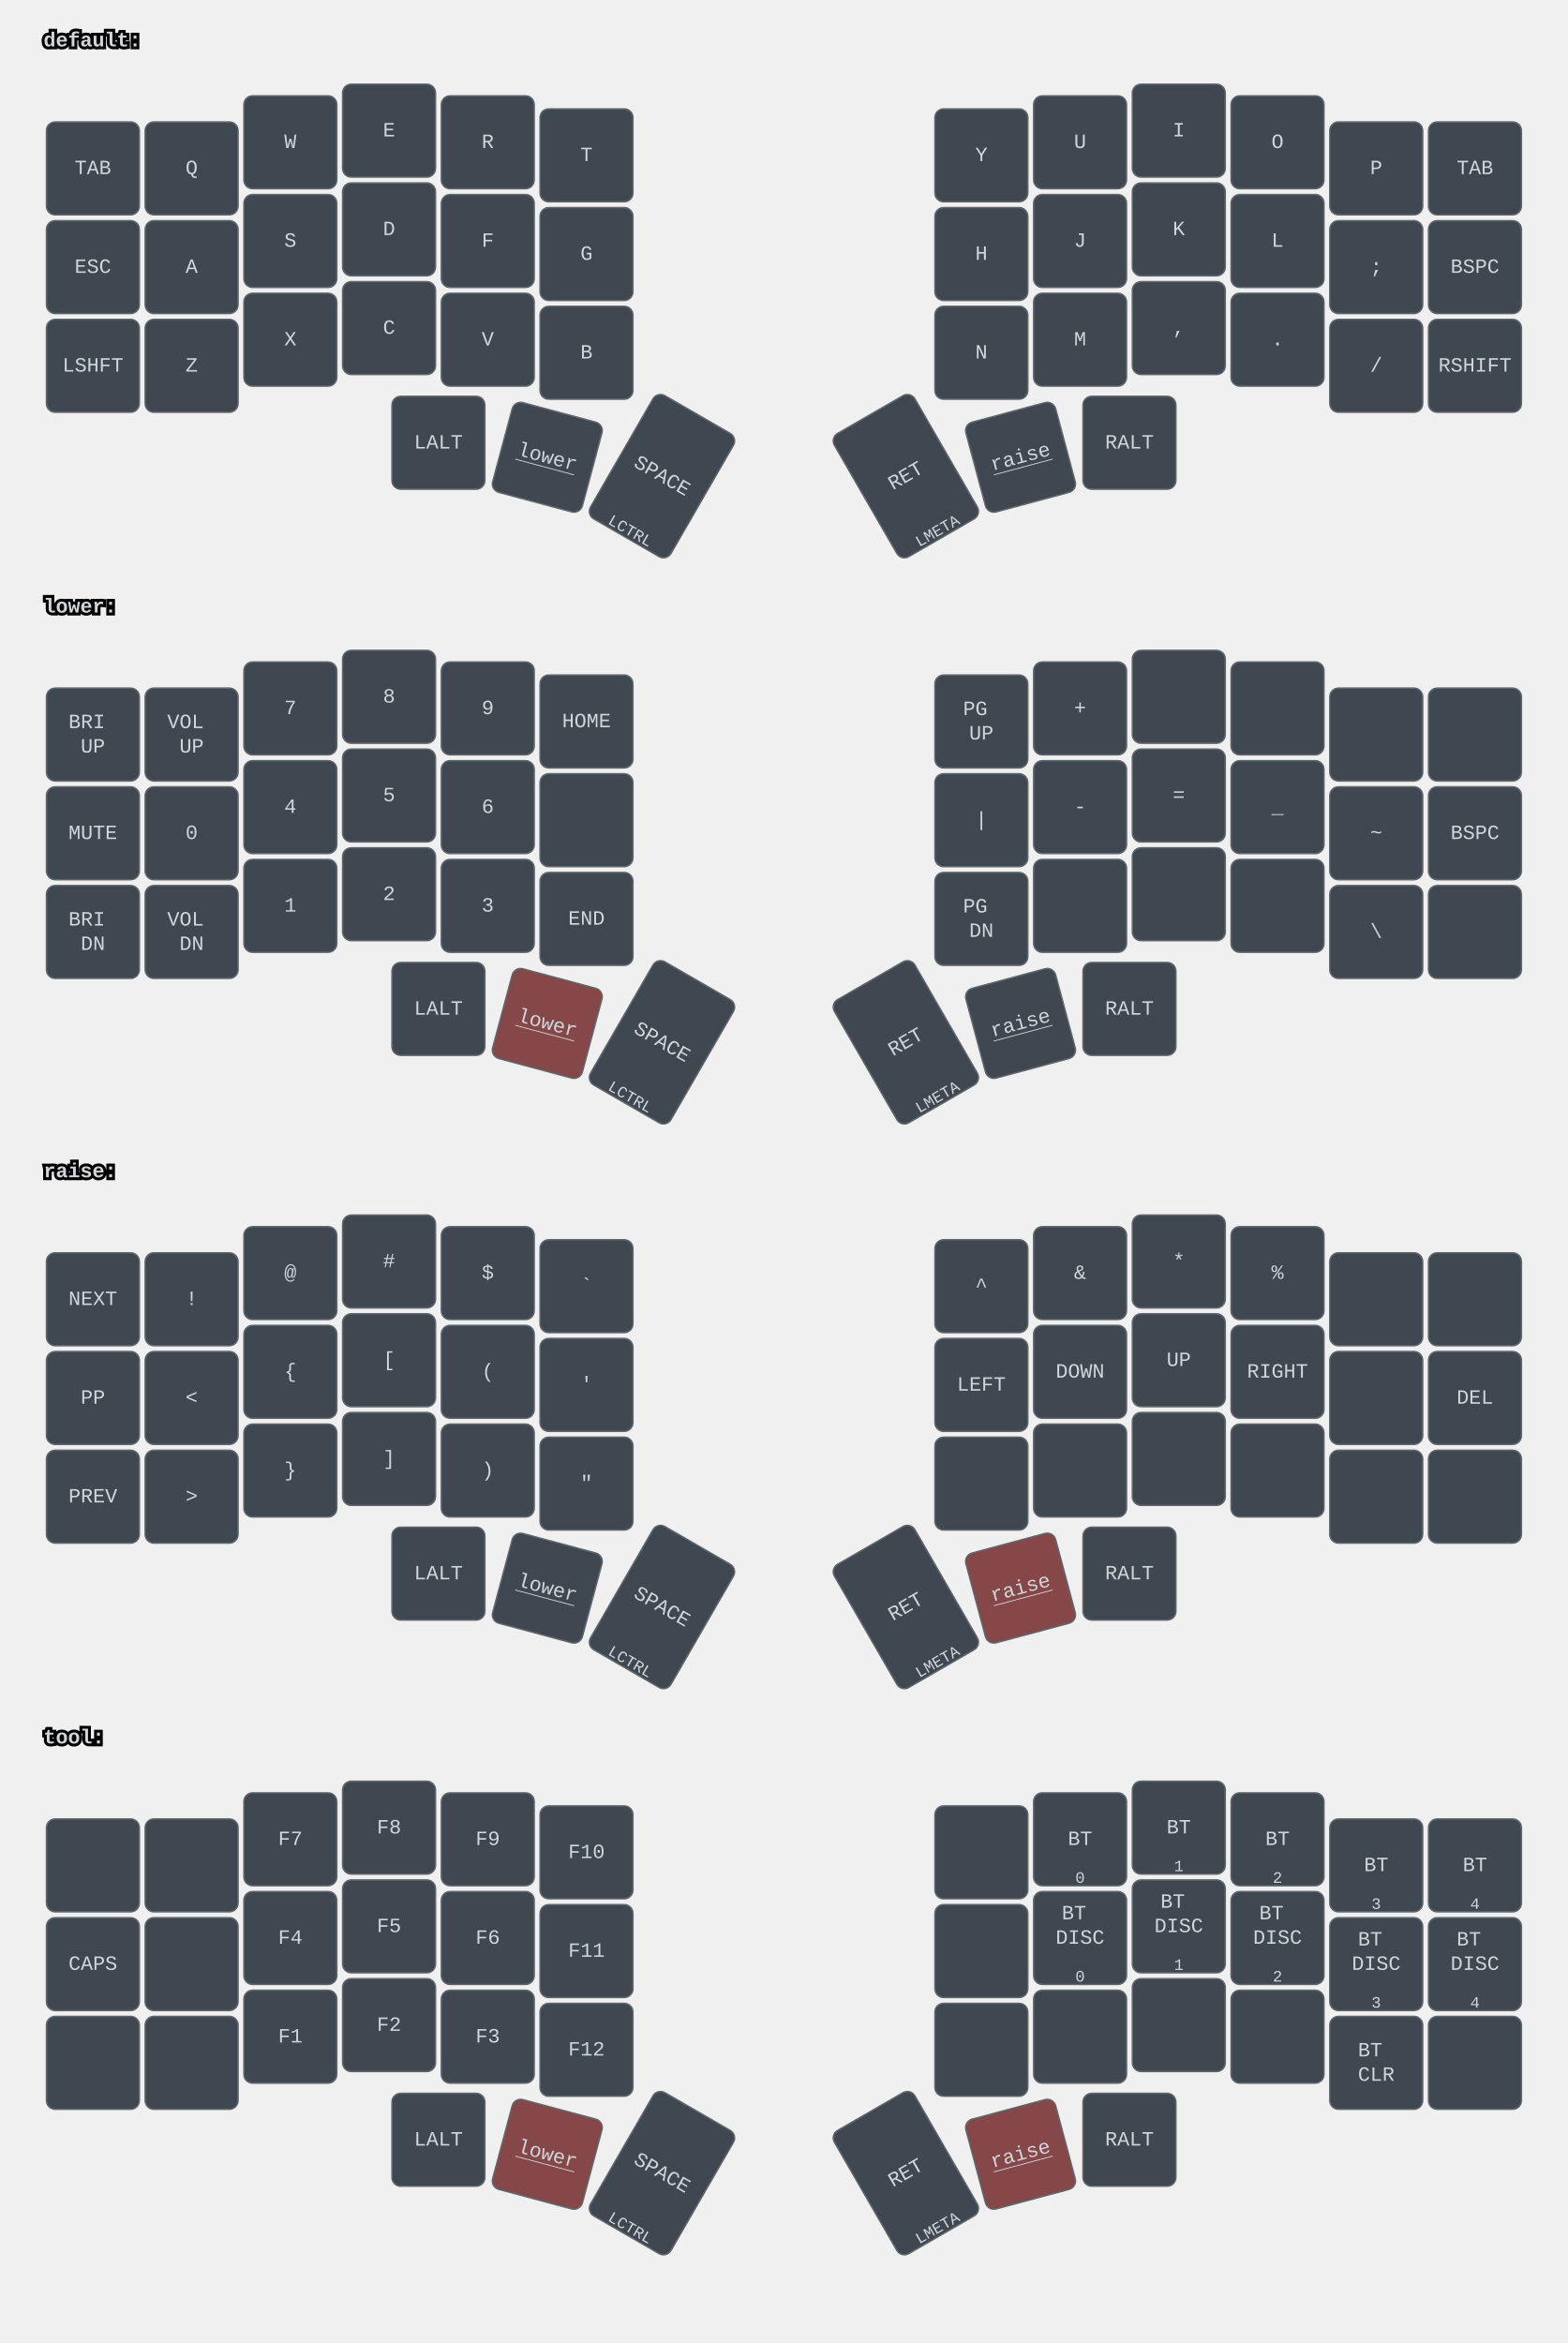
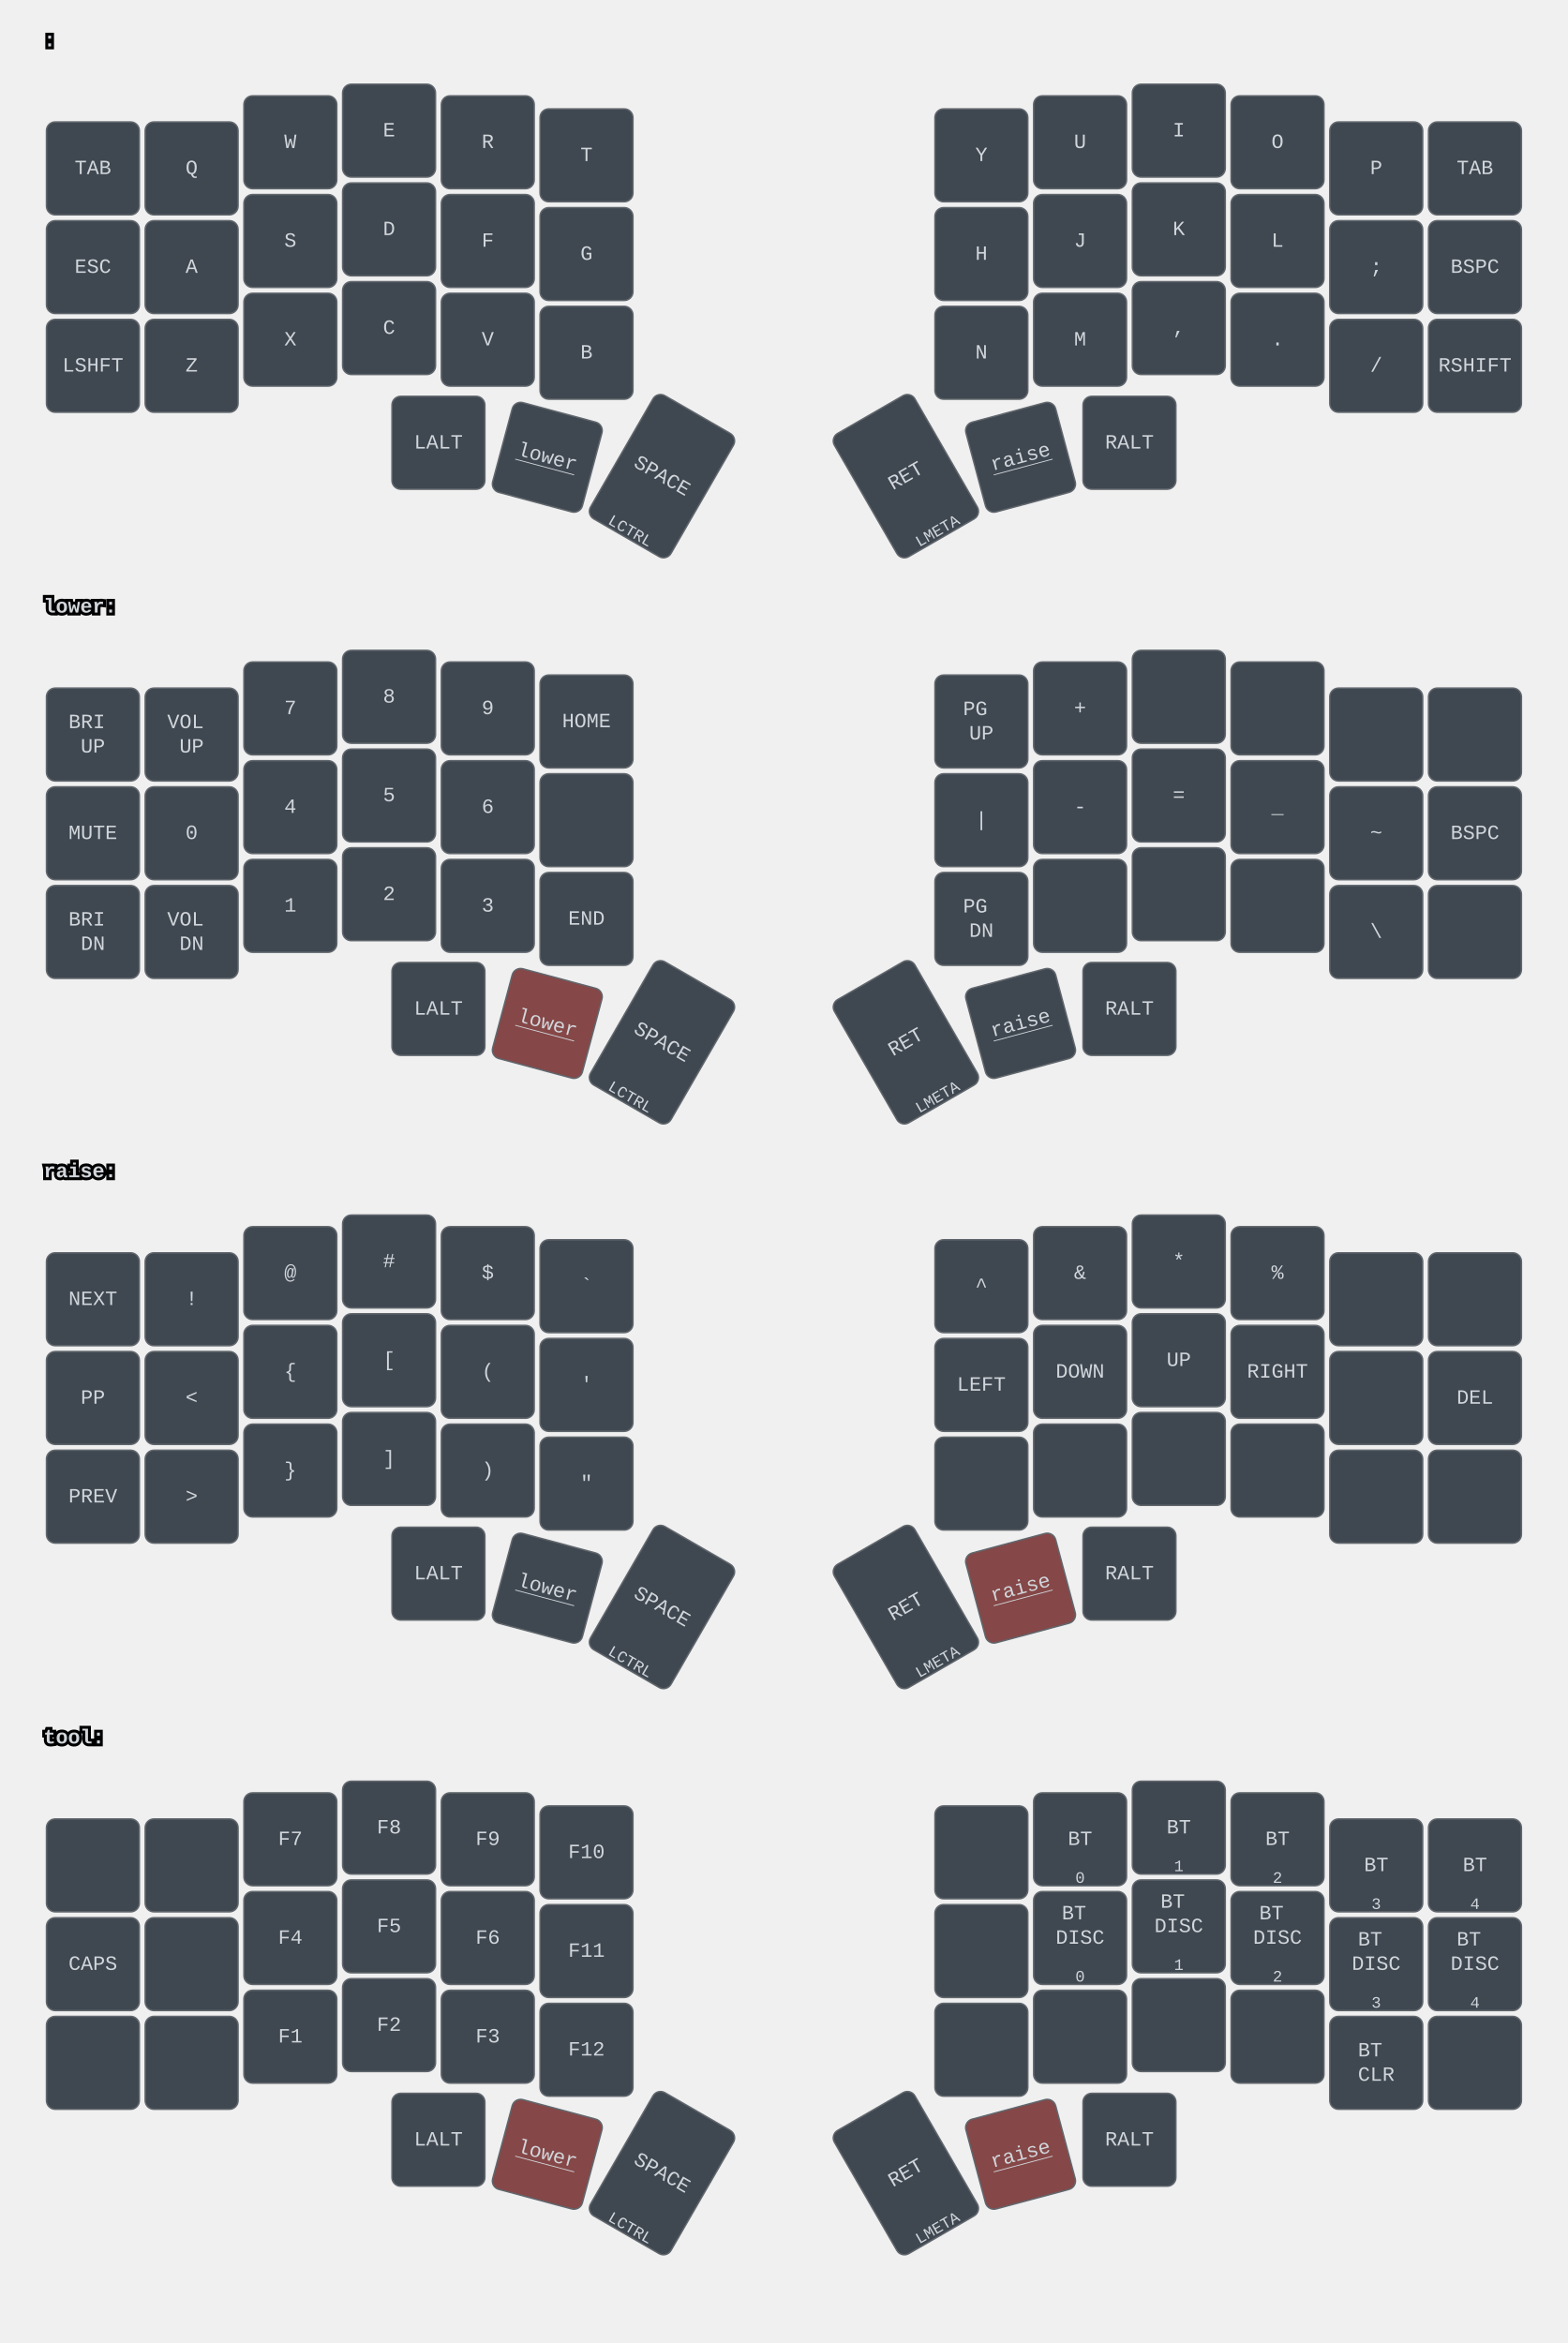
<svg xmlns="http://www.w3.org/2000/svg" width="1080" height="1614" viewBox="0 0 1080 1614" class="keymap">
  <style>/* inherit to force styles through use tags */
svg path {
    fill: inherit;
}

/* font and background color specifications */
svg.keymap {
    font-family: SFMono-Regular,Consolas,Liberation Mono,Menlo,monospace;
    font-size: 14px;
    font-kerning: normal;
    text-rendering: optimizeLegibility;
    fill: #24292e;
}

/* default key styling */
rect.key {
    fill: #f6f8fa;
}

rect.key, rect.combo {
    stroke: #c9cccf;
    stroke-width: 1;
}

/* default key side styling, only used is draw_key_sides is set */
rect.side {
    filter: brightness(90%);
}

/* color accent for combo boxes */
rect.combo, rect.combo-separate {
    fill: #cdf;
}

/* color accent for held keys */
rect.held, rect.combo.held {
    fill: #fdd;
}

/* color accent for ghost (optional) keys */
rect.ghost, rect.combo.ghost {
    stroke-dasharray: 4, 4;
    stroke-width: 2;
}

text {
    text-anchor: middle;
    dominant-baseline: middle;
}

/* styling for layer labels */
text.label {
    font-weight: bold;
    text-anchor: start;
    stroke: white;
    stroke-width: 4;
    paint-order: stroke;
}

/* styling for optional footer */
text.footer {
    text-anchor: end;
    dominant-baseline: auto;
    stroke: white;
    stroke-width: 4;
    paint-order: stroke;
}

- /* styling for combo tap, and key hold/shifted label text */
- text.combo, text.hold, text.shifted {
+ /* styling for combo tap, and key non-tap label text */
+ text.combo, text.hold, text.shifted, text.left, text.right {
    font-size: 11px;
}

text.hold {
    text-anchor: middle;
    dominant-baseline: auto;
}

text.shifted {
    text-anchor: middle;
    dominant-baseline: hanging;
}

+ text.left {
+     text-anchor: start;
+ }
+ 
+ text.right {
+     text-anchor: end;
+ }
+ 
text.layer-activator {
    text-decoration: underline;
}

/* styling for hold/shifted label text in combo box */
- text.combo.hold, text.combo.shifted {
+ text.combo.hold, text.combo.shifted, text.combo.left, text.combo.right {
    font-size: 8px;
}

/* lighter symbol for transparent keys */
text.trans {
    fill: #7b7e81;
}

/* styling for combo dendrons */
path.combo {
    stroke-width: 1;
    stroke: gray;
    fill: none;
}

/* Start Tabler Icons Cleanup */
/* cannot use height/width with glyphs */
.icon-tabler &gt; path {
    fill: inherit;
    stroke: inherit;
    stroke-width: 2;
}
/* hide tabler's default box */
.icon-tabler &gt; path[stroke="none"][fill="none"] {
    visibility: hidden;
}
/* End Tabler Icons Cleanup */

svg.keymap { fill: #d1d6db; }
rect.key { fill: #3f4750; }
rect.key, rect.combo { stroke: #60666c; }
rect.combo, rect.combo-separate { fill: #1f3d7a; }
rect.held, rect.combo.held { fill: #854747; }
text.label, text.footer { stroke: black; }
text.trans { fill: #7e8184; }
path.combo { stroke: #7f7f7f; }
</style>
-   <g transform="translate(30, 0)" class="layer-default">
-     <text x="0" y="28" class="label" id="default">default:</text>
+   <g transform="translate(30, 0)" class="layer- ">
+     <text x="0" y="28" class="label" id="x_x"> :</text>
    <g transform="translate(0, 56)">
      <g transform="translate(34, 60)" class="key keypos-0">
        <rect rx="6" ry="6" x="-32" y="-32" width="64" height="64" class="key" />
        <text x="0" y="0" class="key tap">TAB</text>
      </g>
      <g transform="translate(102, 60)" class="key keypos-1">
        <rect rx="6" ry="6" x="-32" y="-32" width="64" height="64" class="key" />
        <text x="0" y="0" class="key tap">Q</text>
      </g>
      <g transform="translate(170, 42)" class="key keypos-2">
        <rect rx="6" ry="6" x="-32" y="-32" width="64" height="64" class="key" />
        <text x="0" y="0" class="key tap">W</text>
      </g>
      <g transform="translate(238, 34)" class="key keypos-3">
        <rect rx="6" ry="6" x="-32" y="-32" width="64" height="64" class="key" />
        <text x="0" y="0" class="key tap">E</text>
      </g>
      <g transform="translate(306, 42)" class="key keypos-4">
        <rect rx="6" ry="6" x="-32" y="-32" width="64" height="64" class="key" />
        <text x="0" y="0" class="key tap">R</text>
      </g>
      <g transform="translate(374, 51)" class="key keypos-5">
        <rect rx="6" ry="6" x="-32" y="-32" width="64" height="64" class="key" />
        <text x="0" y="0" class="key tap">T</text>
      </g>
      <g transform="translate(646, 51)" class="key keypos-6">
        <rect rx="6" ry="6" x="-32" y="-32" width="64" height="64" class="key" />
        <text x="0" y="0" class="key tap">Y</text>
      </g>
      <g transform="translate(714, 42)" class="key keypos-7">
        <rect rx="6" ry="6" x="-32" y="-32" width="64" height="64" class="key" />
        <text x="0" y="0" class="key tap">U</text>
      </g>
      <g transform="translate(782, 34)" class="key keypos-8">
        <rect rx="6" ry="6" x="-32" y="-32" width="64" height="64" class="key" />
        <text x="0" y="0" class="key tap">I</text>
      </g>
      <g transform="translate(850, 42)" class="key keypos-9">
        <rect rx="6" ry="6" x="-32" y="-32" width="64" height="64" class="key" />
        <text x="0" y="0" class="key tap">O</text>
      </g>
      <g transform="translate(918, 60)" class="key keypos-10">
        <rect rx="6" ry="6" x="-32" y="-32" width="64" height="64" class="key" />
        <text x="0" y="0" class="key tap">P</text>
      </g>
      <g transform="translate(986, 60)" class="key keypos-11">
        <rect rx="6" ry="6" x="-32" y="-32" width="64" height="64" class="key" />
        <text x="0" y="0" class="key tap">TAB</text>
      </g>
      <g transform="translate(34, 128)" class="key keypos-12">
        <rect rx="6" ry="6" x="-32" y="-32" width="64" height="64" class="key" />
        <text x="0" y="0" class="key tap">ESC</text>
      </g>
      <g transform="translate(102, 128)" class="key keypos-13">
        <rect rx="6" ry="6" x="-32" y="-32" width="64" height="64" class="key" />
        <text x="0" y="0" class="key tap">A</text>
      </g>
      <g transform="translate(170, 110)" class="key keypos-14">
        <rect rx="6" ry="6" x="-32" y="-32" width="64" height="64" class="key" />
        <text x="0" y="0" class="key tap">S</text>
      </g>
      <g transform="translate(238, 102)" class="key keypos-15">
        <rect rx="6" ry="6" x="-32" y="-32" width="64" height="64" class="key" />
        <text x="0" y="0" class="key tap">D</text>
      </g>
      <g transform="translate(306, 110)" class="key keypos-16">
        <rect rx="6" ry="6" x="-32" y="-32" width="64" height="64" class="key" />
        <text x="0" y="0" class="key tap">F</text>
      </g>
      <g transform="translate(374, 119)" class="key keypos-17">
        <rect rx="6" ry="6" x="-32" y="-32" width="64" height="64" class="key" />
        <text x="0" y="0" class="key tap">G</text>
      </g>
      <g transform="translate(646, 119)" class="key keypos-18">
        <rect rx="6" ry="6" x="-32" y="-32" width="64" height="64" class="key" />
        <text x="0" y="0" class="key tap">H</text>
      </g>
      <g transform="translate(714, 110)" class="key keypos-19">
        <rect rx="6" ry="6" x="-32" y="-32" width="64" height="64" class="key" />
        <text x="0" y="0" class="key tap">J</text>
      </g>
      <g transform="translate(782, 102)" class="key keypos-20">
        <rect rx="6" ry="6" x="-32" y="-32" width="64" height="64" class="key" />
        <text x="0" y="0" class="key tap">K</text>
      </g>
      <g transform="translate(850, 110)" class="key keypos-21">
        <rect rx="6" ry="6" x="-32" y="-32" width="64" height="64" class="key" />
        <text x="0" y="0" class="key tap">L</text>
      </g>
      <g transform="translate(918, 128)" class="key keypos-22">
        <rect rx="6" ry="6" x="-32" y="-32" width="64" height="64" class="key" />
        <text x="0" y="0" class="key tap">;</text>
      </g>
      <g transform="translate(986, 128)" class="key keypos-23">
        <rect rx="6" ry="6" x="-32" y="-32" width="64" height="64" class="key" />
        <text x="0" y="0" class="key tap">BSPC</text>
      </g>
      <g transform="translate(34, 196)" class="key keypos-24">
        <rect rx="6" ry="6" x="-32" y="-32" width="64" height="64" class="key" />
        <text x="0" y="0" class="key tap">LSHFT</text>
      </g>
      <g transform="translate(102, 196)" class="key keypos-25">
        <rect rx="6" ry="6" x="-32" y="-32" width="64" height="64" class="key" />
        <text x="0" y="0" class="key tap">Z</text>
      </g>
      <g transform="translate(170, 178)" class="key keypos-26">
        <rect rx="6" ry="6" x="-32" y="-32" width="64" height="64" class="key" />
        <text x="0" y="0" class="key tap">X</text>
      </g>
      <g transform="translate(238, 170)" class="key keypos-27">
        <rect rx="6" ry="6" x="-32" y="-32" width="64" height="64" class="key" />
        <text x="0" y="0" class="key tap">C</text>
      </g>
      <g transform="translate(306, 178)" class="key keypos-28">
        <rect rx="6" ry="6" x="-32" y="-32" width="64" height="64" class="key" />
        <text x="0" y="0" class="key tap">V</text>
      </g>
      <g transform="translate(374, 187)" class="key keypos-29">
        <rect rx="6" ry="6" x="-32" y="-32" width="64" height="64" class="key" />
        <text x="0" y="0" class="key tap">B</text>
      </g>
      <g transform="translate(646, 187)" class="key keypos-30">
        <rect rx="6" ry="6" x="-32" y="-32" width="64" height="64" class="key" />
        <text x="0" y="0" class="key tap">N</text>
      </g>
      <g transform="translate(714, 178)" class="key keypos-31">
        <rect rx="6" ry="6" x="-32" y="-32" width="64" height="64" class="key" />
        <text x="0" y="0" class="key tap">M</text>
      </g>
      <g transform="translate(782, 170)" class="key keypos-32">
        <rect rx="6" ry="6" x="-32" y="-32" width="64" height="64" class="key" />
        <text x="0" y="0" class="key tap">,</text>
      </g>
      <g transform="translate(850, 178)" class="key keypos-33">
        <rect rx="6" ry="6" x="-32" y="-32" width="64" height="64" class="key" />
        <text x="0" y="0" class="key tap">.</text>
      </g>
      <g transform="translate(918, 196)" class="key keypos-34">
        <rect rx="6" ry="6" x="-32" y="-32" width="64" height="64" class="key" />
        <text x="0" y="0" class="key tap">/</text>
      </g>
      <g transform="translate(986, 196)" class="key keypos-35">
        <rect rx="6" ry="6" x="-32" y="-32" width="64" height="64" class="key" />
        <text x="0" y="0" class="key tap">RSHIFT</text>
      </g>
      <g transform="translate(272, 249)" class="key keypos-36">
        <rect rx="6" ry="6" x="-32" y="-32" width="64" height="64" class="key" />
        <text x="0" y="0" class="key tap">LALT</text>
      </g>
      <g transform="translate(347, 259) rotate(15.0)" class="key keypos-37">
        <rect rx="6" ry="6" x="-32" y="-32" width="64" height="64" class="key" />
        <a href="#lower">
          <text x="0" y="0" class="key tap layer-activator">lower</text>
        </a>
      </g>
      <g transform="translate(426, 272) rotate(30.0)" class="key keypos-38">
        <rect rx="6" ry="6" x="-32" y="-49" width="64" height="98" class="key" />
        <text x="0" y="0" class="key tap">SPACE</text>
        <text x="0" y="47" class="key hold">LCTRL</text>
      </g>
      <g transform="translate(594, 272) rotate(-30.0)" class="key keypos-39">
        <rect rx="6" ry="6" x="-32" y="-49" width="64" height="98" class="key" />
        <text x="0" y="0" class="key tap">RET</text>
        <text x="0" y="47" class="key hold">LMETA</text>
      </g>
      <g transform="translate(673, 259) rotate(-15.0)" class="key keypos-40">
        <rect rx="6" ry="6" x="-32" y="-32" width="64" height="64" class="key" />
        <a href="#raise">
          <text x="0" y="0" class="key tap layer-activator">raise</text>
        </a>
      </g>
      <g transform="translate(748, 249)" class="key keypos-41">
        <rect rx="6" ry="6" x="-32" y="-32" width="64" height="64" class="key" />
        <text x="0" y="0" class="key tap">RALT</text>
      </g>
    </g>
  </g>
  <g transform="translate(30, 390)" class="layer-lower">
    <text x="0" y="28" class="label" id="lower">lower:</text>
    <g transform="translate(0, 56)">
      <g transform="translate(34, 60)" class="key keypos-0">
        <rect rx="6" ry="6" x="-32" y="-32" width="64" height="64" class="key" />
        <text x="0" y="0" class="key tap">
          <tspan x="0" dy="-0.6em">BRI</tspan>
          <tspan x="0" dy="1.2em">UP</tspan>
        </text>
      </g>
      <g transform="translate(102, 60)" class="key keypos-1">
        <rect rx="6" ry="6" x="-32" y="-32" width="64" height="64" class="key" />
        <text x="0" y="0" class="key tap">
          <tspan x="0" dy="-0.6em">VOL</tspan>
          <tspan x="0" dy="1.2em">UP</tspan>
        </text>
      </g>
      <g transform="translate(170, 42)" class="key keypos-2">
        <rect rx="6" ry="6" x="-32" y="-32" width="64" height="64" class="key" />
        <text x="0" y="0" class="key tap">7</text>
      </g>
      <g transform="translate(238, 34)" class="key keypos-3">
        <rect rx="6" ry="6" x="-32" y="-32" width="64" height="64" class="key" />
        <text x="0" y="0" class="key tap">8</text>
      </g>
      <g transform="translate(306, 42)" class="key keypos-4">
        <rect rx="6" ry="6" x="-32" y="-32" width="64" height="64" class="key" />
        <text x="0" y="0" class="key tap">9</text>
      </g>
      <g transform="translate(374, 51)" class="key keypos-5">
        <rect rx="6" ry="6" x="-32" y="-32" width="64" height="64" class="key" />
        <text x="0" y="0" class="key tap">HOME</text>
      </g>
      <g transform="translate(646, 51)" class="key keypos-6">
        <rect rx="6" ry="6" x="-32" y="-32" width="64" height="64" class="key" />
        <text x="0" y="0" class="key tap">
          <tspan x="0" dy="-0.6em">PG</tspan>
          <tspan x="0" dy="1.2em">UP</tspan>
        </text>
      </g>
      <g transform="translate(714, 42)" class="key keypos-7">
        <rect rx="6" ry="6" x="-32" y="-32" width="64" height="64" class="key" />
        <text x="0" y="0" class="key tap">+</text>
      </g>
      <g transform="translate(782, 34)" class="key keypos-8">
        <rect rx="6" ry="6" x="-32" y="-32" width="64" height="64" class="key" />
      </g>
      <g transform="translate(850, 42)" class="key keypos-9">
        <rect rx="6" ry="6" x="-32" y="-32" width="64" height="64" class="key" />
      </g>
      <g transform="translate(918, 60)" class="key keypos-10">
        <rect rx="6" ry="6" x="-32" y="-32" width="64" height="64" class="key" />
      </g>
      <g transform="translate(986, 60)" class="key keypos-11">
        <rect rx="6" ry="6" x="-32" y="-32" width="64" height="64" class="key" />
      </g>
      <g transform="translate(34, 128)" class="key keypos-12">
        <rect rx="6" ry="6" x="-32" y="-32" width="64" height="64" class="key" />
        <text x="0" y="0" class="key tap">MUTE</text>
      </g>
      <g transform="translate(102, 128)" class="key keypos-13">
        <rect rx="6" ry="6" x="-32" y="-32" width="64" height="64" class="key" />
        <text x="0" y="0" class="key tap">0</text>
      </g>
      <g transform="translate(170, 110)" class="key keypos-14">
        <rect rx="6" ry="6" x="-32" y="-32" width="64" height="64" class="key" />
        <text x="0" y="0" class="key tap">4</text>
      </g>
      <g transform="translate(238, 102)" class="key keypos-15">
        <rect rx="6" ry="6" x="-32" y="-32" width="64" height="64" class="key" />
        <text x="0" y="0" class="key tap">5</text>
      </g>
      <g transform="translate(306, 110)" class="key keypos-16">
        <rect rx="6" ry="6" x="-32" y="-32" width="64" height="64" class="key" />
        <text x="0" y="0" class="key tap">6</text>
      </g>
      <g transform="translate(374, 119)" class="key keypos-17">
        <rect rx="6" ry="6" x="-32" y="-32" width="64" height="64" class="key" />
      </g>
      <g transform="translate(646, 119)" class="key keypos-18">
        <rect rx="6" ry="6" x="-32" y="-32" width="64" height="64" class="key" />
        <text x="0" y="0" class="key tap">|</text>
      </g>
      <g transform="translate(714, 110)" class="key keypos-19">
        <rect rx="6" ry="6" x="-32" y="-32" width="64" height="64" class="key" />
        <text x="0" y="0" class="key tap">-</text>
      </g>
      <g transform="translate(782, 102)" class="key keypos-20">
        <rect rx="6" ry="6" x="-32" y="-32" width="64" height="64" class="key" />
        <text x="0" y="0" class="key tap">=</text>
      </g>
      <g transform="translate(850, 110)" class="key keypos-21">
        <rect rx="6" ry="6" x="-32" y="-32" width="64" height="64" class="key" />
        <text x="0" y="0" class="key tap">_</text>
      </g>
      <g transform="translate(918, 128)" class="key keypos-22">
        <rect rx="6" ry="6" x="-32" y="-32" width="64" height="64" class="key" />
        <text x="0" y="0" class="key tap">~</text>
      </g>
      <g transform="translate(986, 128)" class="key keypos-23">
        <rect rx="6" ry="6" x="-32" y="-32" width="64" height="64" class="key" />
        <text x="0" y="0" class="key tap">BSPC</text>
      </g>
      <g transform="translate(34, 196)" class="key keypos-24">
        <rect rx="6" ry="6" x="-32" y="-32" width="64" height="64" class="key" />
        <text x="0" y="0" class="key tap">
          <tspan x="0" dy="-0.6em">BRI</tspan>
          <tspan x="0" dy="1.2em">DN</tspan>
        </text>
      </g>
      <g transform="translate(102, 196)" class="key keypos-25">
        <rect rx="6" ry="6" x="-32" y="-32" width="64" height="64" class="key" />
        <text x="0" y="0" class="key tap">
          <tspan x="0" dy="-0.6em">VOL</tspan>
          <tspan x="0" dy="1.2em">DN</tspan>
        </text>
      </g>
      <g transform="translate(170, 178)" class="key keypos-26">
        <rect rx="6" ry="6" x="-32" y="-32" width="64" height="64" class="key" />
        <text x="0" y="0" class="key tap">1</text>
      </g>
      <g transform="translate(238, 170)" class="key keypos-27">
        <rect rx="6" ry="6" x="-32" y="-32" width="64" height="64" class="key" />
        <text x="0" y="0" class="key tap">2</text>
      </g>
      <g transform="translate(306, 178)" class="key keypos-28">
        <rect rx="6" ry="6" x="-32" y="-32" width="64" height="64" class="key" />
        <text x="0" y="0" class="key tap">3</text>
      </g>
      <g transform="translate(374, 187)" class="key keypos-29">
        <rect rx="6" ry="6" x="-32" y="-32" width="64" height="64" class="key" />
        <text x="0" y="0" class="key tap">END</text>
      </g>
      <g transform="translate(646, 187)" class="key keypos-30">
        <rect rx="6" ry="6" x="-32" y="-32" width="64" height="64" class="key" />
        <text x="0" y="0" class="key tap">
          <tspan x="0" dy="-0.6em">PG</tspan>
          <tspan x="0" dy="1.2em">DN</tspan>
        </text>
      </g>
      <g transform="translate(714, 178)" class="key keypos-31">
        <rect rx="6" ry="6" x="-32" y="-32" width="64" height="64" class="key" />
      </g>
      <g transform="translate(782, 170)" class="key keypos-32">
        <rect rx="6" ry="6" x="-32" y="-32" width="64" height="64" class="key" />
      </g>
      <g transform="translate(850, 178)" class="key keypos-33">
        <rect rx="6" ry="6" x="-32" y="-32" width="64" height="64" class="key" />
      </g>
      <g transform="translate(918, 196)" class="key keypos-34">
        <rect rx="6" ry="6" x="-32" y="-32" width="64" height="64" class="key" />
        <text x="0" y="0" class="key tap">\</text>
      </g>
      <g transform="translate(986, 196)" class="key keypos-35">
        <rect rx="6" ry="6" x="-32" y="-32" width="64" height="64" class="key" />
      </g>
      <g transform="translate(272, 249)" class="key keypos-36">
        <rect rx="6" ry="6" x="-32" y="-32" width="64" height="64" class="key" />
        <text x="0" y="0" class="key tap">LALT</text>
      </g>
      <g transform="translate(347, 259) rotate(15.0)" class="key held keypos-37">
        <rect rx="6" ry="6" x="-32" y="-32" width="64" height="64" class="key held" />
        <a href="#lower">
          <text x="0" y="0" class="key held tap layer-activator">lower</text>
        </a>
      </g>
      <g transform="translate(426, 272) rotate(30.0)" class="key keypos-38">
        <rect rx="6" ry="6" x="-32" y="-49" width="64" height="98" class="key" />
        <text x="0" y="0" class="key tap">SPACE</text>
        <text x="0" y="47" class="key hold">LCTRL</text>
      </g>
      <g transform="translate(594, 272) rotate(-30.0)" class="key keypos-39">
        <rect rx="6" ry="6" x="-32" y="-49" width="64" height="98" class="key" />
        <text x="0" y="0" class="key tap">RET</text>
        <text x="0" y="47" class="key hold">LMETA</text>
      </g>
      <g transform="translate(673, 259) rotate(-15.0)" class="key keypos-40">
        <rect rx="6" ry="6" x="-32" y="-32" width="64" height="64" class="key" />
        <a href="#raise">
          <text x="0" y="0" class="key tap layer-activator">raise</text>
        </a>
      </g>
      <g transform="translate(748, 249)" class="key keypos-41">
        <rect rx="6" ry="6" x="-32" y="-32" width="64" height="64" class="key" />
        <text x="0" y="0" class="key tap">RALT</text>
      </g>
    </g>
  </g>
  <g transform="translate(30, 779)" class="layer-raise">
    <text x="0" y="28" class="label" id="raise">raise:</text>
    <g transform="translate(0, 56)">
      <g transform="translate(34, 60)" class="key keypos-0">
        <rect rx="6" ry="6" x="-32" y="-32" width="64" height="64" class="key" />
        <text x="0" y="0" class="key tap">NEXT</text>
      </g>
      <g transform="translate(102, 60)" class="key keypos-1">
        <rect rx="6" ry="6" x="-32" y="-32" width="64" height="64" class="key" />
        <text x="0" y="0" class="key tap">!</text>
      </g>
      <g transform="translate(170, 42)" class="key keypos-2">
        <rect rx="6" ry="6" x="-32" y="-32" width="64" height="64" class="key" />
        <text x="0" y="0" class="key tap">@</text>
      </g>
      <g transform="translate(238, 34)" class="key keypos-3">
        <rect rx="6" ry="6" x="-32" y="-32" width="64" height="64" class="key" />
        <text x="0" y="0" class="key tap">#</text>
      </g>
      <g transform="translate(306, 42)" class="key keypos-4">
        <rect rx="6" ry="6" x="-32" y="-32" width="64" height="64" class="key" />
        <text x="0" y="0" class="key tap">$</text>
      </g>
      <g transform="translate(374, 51)" class="key keypos-5">
        <rect rx="6" ry="6" x="-32" y="-32" width="64" height="64" class="key" />
        <text x="0" y="0" class="key tap">`</text>
      </g>
      <g transform="translate(646, 51)" class="key keypos-6">
        <rect rx="6" ry="6" x="-32" y="-32" width="64" height="64" class="key" />
        <text x="0" y="0" class="key tap">^</text>
      </g>
      <g transform="translate(714, 42)" class="key keypos-7">
        <rect rx="6" ry="6" x="-32" y="-32" width="64" height="64" class="key" />
        <text x="0" y="0" class="key tap">&amp;</text>
      </g>
      <g transform="translate(782, 34)" class="key keypos-8">
        <rect rx="6" ry="6" x="-32" y="-32" width="64" height="64" class="key" />
        <text x="0" y="0" class="key tap">*</text>
      </g>
      <g transform="translate(850, 42)" class="key keypos-9">
        <rect rx="6" ry="6" x="-32" y="-32" width="64" height="64" class="key" />
        <text x="0" y="0" class="key tap">%</text>
      </g>
      <g transform="translate(918, 60)" class="key keypos-10">
        <rect rx="6" ry="6" x="-32" y="-32" width="64" height="64" class="key" />
      </g>
      <g transform="translate(986, 60)" class="key keypos-11">
        <rect rx="6" ry="6" x="-32" y="-32" width="64" height="64" class="key" />
      </g>
      <g transform="translate(34, 128)" class="key keypos-12">
        <rect rx="6" ry="6" x="-32" y="-32" width="64" height="64" class="key" />
        <text x="0" y="0" class="key tap">PP</text>
      </g>
      <g transform="translate(102, 128)" class="key keypos-13">
        <rect rx="6" ry="6" x="-32" y="-32" width="64" height="64" class="key" />
        <text x="0" y="0" class="key tap">&lt;</text>
      </g>
      <g transform="translate(170, 110)" class="key keypos-14">
        <rect rx="6" ry="6" x="-32" y="-32" width="64" height="64" class="key" />
        <text x="0" y="0" class="key tap">{</text>
      </g>
      <g transform="translate(238, 102)" class="key keypos-15">
        <rect rx="6" ry="6" x="-32" y="-32" width="64" height="64" class="key" />
        <text x="0" y="0" class="key tap">[</text>
      </g>
      <g transform="translate(306, 110)" class="key keypos-16">
        <rect rx="6" ry="6" x="-32" y="-32" width="64" height="64" class="key" />
        <text x="0" y="0" class="key tap">(</text>
      </g>
      <g transform="translate(374, 119)" class="key keypos-17">
        <rect rx="6" ry="6" x="-32" y="-32" width="64" height="64" class="key" />
        <text x="0" y="0" class="key tap">'</text>
      </g>
      <g transform="translate(646, 119)" class="key keypos-18">
        <rect rx="6" ry="6" x="-32" y="-32" width="64" height="64" class="key" />
        <text x="0" y="0" class="key tap">LEFT</text>
      </g>
      <g transform="translate(714, 110)" class="key keypos-19">
        <rect rx="6" ry="6" x="-32" y="-32" width="64" height="64" class="key" />
        <text x="0" y="0" class="key tap">DOWN</text>
      </g>
      <g transform="translate(782, 102)" class="key keypos-20">
        <rect rx="6" ry="6" x="-32" y="-32" width="64" height="64" class="key" />
        <text x="0" y="0" class="key tap">UP</text>
      </g>
      <g transform="translate(850, 110)" class="key keypos-21">
        <rect rx="6" ry="6" x="-32" y="-32" width="64" height="64" class="key" />
        <text x="0" y="0" class="key tap">RIGHT</text>
      </g>
      <g transform="translate(918, 128)" class="key keypos-22">
        <rect rx="6" ry="6" x="-32" y="-32" width="64" height="64" class="key" />
      </g>
      <g transform="translate(986, 128)" class="key keypos-23">
        <rect rx="6" ry="6" x="-32" y="-32" width="64" height="64" class="key" />
        <text x="0" y="0" class="key tap">DEL</text>
      </g>
      <g transform="translate(34, 196)" class="key keypos-24">
        <rect rx="6" ry="6" x="-32" y="-32" width="64" height="64" class="key" />
        <text x="0" y="0" class="key tap">PREV</text>
      </g>
      <g transform="translate(102, 196)" class="key keypos-25">
        <rect rx="6" ry="6" x="-32" y="-32" width="64" height="64" class="key" />
        <text x="0" y="0" class="key tap">&gt;</text>
      </g>
      <g transform="translate(170, 178)" class="key keypos-26">
        <rect rx="6" ry="6" x="-32" y="-32" width="64" height="64" class="key" />
        <text x="0" y="0" class="key tap">}</text>
      </g>
      <g transform="translate(238, 170)" class="key keypos-27">
        <rect rx="6" ry="6" x="-32" y="-32" width="64" height="64" class="key" />
        <text x="0" y="0" class="key tap">]</text>
      </g>
      <g transform="translate(306, 178)" class="key keypos-28">
        <rect rx="6" ry="6" x="-32" y="-32" width="64" height="64" class="key" />
        <text x="0" y="0" class="key tap">)</text>
      </g>
      <g transform="translate(374, 187)" class="key keypos-29">
        <rect rx="6" ry="6" x="-32" y="-32" width="64" height="64" class="key" />
        <text x="0" y="0" class="key tap">"</text>
      </g>
      <g transform="translate(646, 187)" class="key keypos-30">
        <rect rx="6" ry="6" x="-32" y="-32" width="64" height="64" class="key" />
      </g>
      <g transform="translate(714, 178)" class="key keypos-31">
        <rect rx="6" ry="6" x="-32" y="-32" width="64" height="64" class="key" />
      </g>
      <g transform="translate(782, 170)" class="key keypos-32">
        <rect rx="6" ry="6" x="-32" y="-32" width="64" height="64" class="key" />
      </g>
      <g transform="translate(850, 178)" class="key keypos-33">
        <rect rx="6" ry="6" x="-32" y="-32" width="64" height="64" class="key" />
      </g>
      <g transform="translate(918, 196)" class="key keypos-34">
        <rect rx="6" ry="6" x="-32" y="-32" width="64" height="64" class="key" />
      </g>
      <g transform="translate(986, 196)" class="key keypos-35">
        <rect rx="6" ry="6" x="-32" y="-32" width="64" height="64" class="key" />
      </g>
      <g transform="translate(272, 249)" class="key keypos-36">
        <rect rx="6" ry="6" x="-32" y="-32" width="64" height="64" class="key" />
        <text x="0" y="0" class="key tap">LALT</text>
      </g>
      <g transform="translate(347, 259) rotate(15.0)" class="key keypos-37">
        <rect rx="6" ry="6" x="-32" y="-32" width="64" height="64" class="key" />
        <a href="#lower">
          <text x="0" y="0" class="key tap layer-activator">lower</text>
        </a>
      </g>
      <g transform="translate(426, 272) rotate(30.0)" class="key keypos-38">
        <rect rx="6" ry="6" x="-32" y="-49" width="64" height="98" class="key" />
        <text x="0" y="0" class="key tap">SPACE</text>
        <text x="0" y="47" class="key hold">LCTRL</text>
      </g>
      <g transform="translate(594, 272) rotate(-30.0)" class="key keypos-39">
        <rect rx="6" ry="6" x="-32" y="-49" width="64" height="98" class="key" />
        <text x="0" y="0" class="key tap">RET</text>
        <text x="0" y="47" class="key hold">LMETA</text>
      </g>
      <g transform="translate(673, 259) rotate(-15.0)" class="key held keypos-40">
        <rect rx="6" ry="6" x="-32" y="-32" width="64" height="64" class="key held" />
        <a href="#raise">
          <text x="0" y="0" class="key held tap layer-activator">raise</text>
        </a>
      </g>
      <g transform="translate(748, 249)" class="key keypos-41">
        <rect rx="6" ry="6" x="-32" y="-32" width="64" height="64" class="key" />
        <text x="0" y="0" class="key tap">RALT</text>
      </g>
    </g>
  </g>
  <g transform="translate(30, 1169)" class="layer-tool">
    <text x="0" y="28" class="label" id="tool">tool:</text>
    <g transform="translate(0, 56)">
      <g transform="translate(34, 60)" class="key keypos-0">
        <rect rx="6" ry="6" x="-32" y="-32" width="64" height="64" class="key" />
      </g>
      <g transform="translate(102, 60)" class="key keypos-1">
        <rect rx="6" ry="6" x="-32" y="-32" width="64" height="64" class="key" />
      </g>
      <g transform="translate(170, 42)" class="key keypos-2">
        <rect rx="6" ry="6" x="-32" y="-32" width="64" height="64" class="key" />
        <text x="0" y="0" class="key tap">F7</text>
      </g>
      <g transform="translate(238, 34)" class="key keypos-3">
        <rect rx="6" ry="6" x="-32" y="-32" width="64" height="64" class="key" />
        <text x="0" y="0" class="key tap">F8</text>
      </g>
      <g transform="translate(306, 42)" class="key keypos-4">
        <rect rx="6" ry="6" x="-32" y="-32" width="64" height="64" class="key" />
        <text x="0" y="0" class="key tap">F9</text>
      </g>
      <g transform="translate(374, 51)" class="key keypos-5">
        <rect rx="6" ry="6" x="-32" y="-32" width="64" height="64" class="key" />
        <text x="0" y="0" class="key tap">F10</text>
      </g>
      <g transform="translate(646, 51)" class="key keypos-6">
        <rect rx="6" ry="6" x="-32" y="-32" width="64" height="64" class="key" />
      </g>
      <g transform="translate(714, 42)" class="key keypos-7">
        <rect rx="6" ry="6" x="-32" y="-32" width="64" height="64" class="key" />
        <text x="0" y="0" class="key tap">BT</text>
        <text x="0" y="30" class="key hold">0</text>
      </g>
      <g transform="translate(782, 34)" class="key keypos-8">
        <rect rx="6" ry="6" x="-32" y="-32" width="64" height="64" class="key" />
        <text x="0" y="0" class="key tap">BT</text>
        <text x="0" y="30" class="key hold">1</text>
      </g>
      <g transform="translate(850, 42)" class="key keypos-9">
        <rect rx="6" ry="6" x="-32" y="-32" width="64" height="64" class="key" />
        <text x="0" y="0" class="key tap">BT</text>
        <text x="0" y="30" class="key hold">2</text>
      </g>
      <g transform="translate(918, 60)" class="key keypos-10">
        <rect rx="6" ry="6" x="-32" y="-32" width="64" height="64" class="key" />
        <text x="0" y="0" class="key tap">BT</text>
        <text x="0" y="30" class="key hold">3</text>
      </g>
      <g transform="translate(986, 60)" class="key keypos-11">
        <rect rx="6" ry="6" x="-32" y="-32" width="64" height="64" class="key" />
        <text x="0" y="0" class="key tap">BT</text>
        <text x="0" y="30" class="key hold">4</text>
      </g>
      <g transform="translate(34, 128)" class="key keypos-12">
        <rect rx="6" ry="6" x="-32" y="-32" width="64" height="64" class="key" />
        <text x="0" y="0" class="key tap">CAPS</text>
      </g>
      <g transform="translate(102, 128)" class="key keypos-13">
        <rect rx="6" ry="6" x="-32" y="-32" width="64" height="64" class="key" />
      </g>
      <g transform="translate(170, 110)" class="key keypos-14">
        <rect rx="6" ry="6" x="-32" y="-32" width="64" height="64" class="key" />
        <text x="0" y="0" class="key tap">F4</text>
      </g>
      <g transform="translate(238, 102)" class="key keypos-15">
        <rect rx="6" ry="6" x="-32" y="-32" width="64" height="64" class="key" />
        <text x="0" y="0" class="key tap">F5</text>
      </g>
      <g transform="translate(306, 110)" class="key keypos-16">
        <rect rx="6" ry="6" x="-32" y="-32" width="64" height="64" class="key" />
        <text x="0" y="0" class="key tap">F6</text>
      </g>
      <g transform="translate(374, 119)" class="key keypos-17">
        <rect rx="6" ry="6" x="-32" y="-32" width="64" height="64" class="key" />
        <text x="0" y="0" class="key tap">F11</text>
      </g>
      <g transform="translate(646, 119)" class="key keypos-18">
        <rect rx="6" ry="6" x="-32" y="-32" width="64" height="64" class="key" />
      </g>
      <g transform="translate(714, 110)" class="key keypos-19">
        <rect rx="6" ry="6" x="-32" y="-32" width="64" height="64" class="key" />
        <text x="0" y="0" class="key tap">
          <tspan x="0" dy="-1.2em">BT</tspan>
          <tspan x="0" dy="1.2em">DISC</tspan>
        </text>
        <text x="0" y="30" class="key hold">0</text>
      </g>
      <g transform="translate(782, 102)" class="key keypos-20">
        <rect rx="6" ry="6" x="-32" y="-32" width="64" height="64" class="key" />
        <text x="0" y="0" class="key tap">
          <tspan x="0" dy="-1.2em">BT</tspan>
          <tspan x="0" dy="1.2em">DISC</tspan>
        </text>
        <text x="0" y="30" class="key hold">1</text>
      </g>
      <g transform="translate(850, 110)" class="key keypos-21">
        <rect rx="6" ry="6" x="-32" y="-32" width="64" height="64" class="key" />
        <text x="0" y="0" class="key tap">
          <tspan x="0" dy="-1.2em">BT</tspan>
          <tspan x="0" dy="1.2em">DISC</tspan>
        </text>
        <text x="0" y="30" class="key hold">2</text>
      </g>
      <g transform="translate(918, 128)" class="key keypos-22">
        <rect rx="6" ry="6" x="-32" y="-32" width="64" height="64" class="key" />
        <text x="0" y="0" class="key tap">
          <tspan x="0" dy="-1.2em">BT</tspan>
          <tspan x="0" dy="1.2em">DISC</tspan>
        </text>
        <text x="0" y="30" class="key hold">3</text>
      </g>
      <g transform="translate(986, 128)" class="key keypos-23">
        <rect rx="6" ry="6" x="-32" y="-32" width="64" height="64" class="key" />
        <text x="0" y="0" class="key tap">
          <tspan x="0" dy="-1.2em">BT</tspan>
          <tspan x="0" dy="1.2em">DISC</tspan>
        </text>
        <text x="0" y="30" class="key hold">4</text>
      </g>
      <g transform="translate(34, 196)" class="key keypos-24">
        <rect rx="6" ry="6" x="-32" y="-32" width="64" height="64" class="key" />
      </g>
      <g transform="translate(102, 196)" class="key keypos-25">
        <rect rx="6" ry="6" x="-32" y="-32" width="64" height="64" class="key" />
      </g>
      <g transform="translate(170, 178)" class="key keypos-26">
        <rect rx="6" ry="6" x="-32" y="-32" width="64" height="64" class="key" />
        <text x="0" y="0" class="key tap">F1</text>
      </g>
      <g transform="translate(238, 170)" class="key keypos-27">
        <rect rx="6" ry="6" x="-32" y="-32" width="64" height="64" class="key" />
        <text x="0" y="0" class="key tap">F2</text>
      </g>
      <g transform="translate(306, 178)" class="key keypos-28">
        <rect rx="6" ry="6" x="-32" y="-32" width="64" height="64" class="key" />
        <text x="0" y="0" class="key tap">F3</text>
      </g>
      <g transform="translate(374, 187)" class="key keypos-29">
        <rect rx="6" ry="6" x="-32" y="-32" width="64" height="64" class="key" />
        <text x="0" y="0" class="key tap">F12</text>
      </g>
      <g transform="translate(646, 187)" class="key keypos-30">
        <rect rx="6" ry="6" x="-32" y="-32" width="64" height="64" class="key" />
      </g>
      <g transform="translate(714, 178)" class="key keypos-31">
        <rect rx="6" ry="6" x="-32" y="-32" width="64" height="64" class="key" />
      </g>
      <g transform="translate(782, 170)" class="key keypos-32">
        <rect rx="6" ry="6" x="-32" y="-32" width="64" height="64" class="key" />
      </g>
      <g transform="translate(850, 178)" class="key keypos-33">
        <rect rx="6" ry="6" x="-32" y="-32" width="64" height="64" class="key" />
      </g>
      <g transform="translate(918, 196)" class="key keypos-34">
        <rect rx="6" ry="6" x="-32" y="-32" width="64" height="64" class="key" />
        <text x="0" y="0" class="key tap">
          <tspan x="0" dy="-0.6em">BT</tspan>
          <tspan x="0" dy="1.2em">CLR</tspan>
        </text>
      </g>
      <g transform="translate(986, 196)" class="key keypos-35">
        <rect rx="6" ry="6" x="-32" y="-32" width="64" height="64" class="key" />
      </g>
      <g transform="translate(272, 249)" class="key keypos-36">
        <rect rx="6" ry="6" x="-32" y="-32" width="64" height="64" class="key" />
        <text x="0" y="0" class="key tap">LALT</text>
      </g>
      <g transform="translate(347, 259) rotate(15.0)" class="key held keypos-37">
        <rect rx="6" ry="6" x="-32" y="-32" width="64" height="64" class="key held" />
        <a href="#lower">
          <text x="0" y="0" class="key held tap layer-activator">lower</text>
        </a>
      </g>
      <g transform="translate(426, 272) rotate(30.0)" class="key keypos-38">
        <rect rx="6" ry="6" x="-32" y="-49" width="64" height="98" class="key" />
        <text x="0" y="0" class="key tap">SPACE</text>
        <text x="0" y="47" class="key hold">LCTRL</text>
      </g>
      <g transform="translate(594, 272) rotate(-30.0)" class="key keypos-39">
        <rect rx="6" ry="6" x="-32" y="-49" width="64" height="98" class="key" />
        <text x="0" y="0" class="key tap">RET</text>
        <text x="0" y="47" class="key hold">LMETA</text>
      </g>
      <g transform="translate(673, 259) rotate(-15.0)" class="key held keypos-40">
        <rect rx="6" ry="6" x="-32" y="-32" width="64" height="64" class="key held" />
        <a href="#raise">
          <text x="0" y="0" class="key held tap layer-activator">raise</text>
        </a>
      </g>
      <g transform="translate(748, 249)" class="key keypos-41">
        <rect rx="6" ry="6" x="-32" y="-32" width="64" height="64" class="key" />
        <text x="0" y="0" class="key tap">RALT</text>
      </g>
    </g>
  </g>
</svg>
